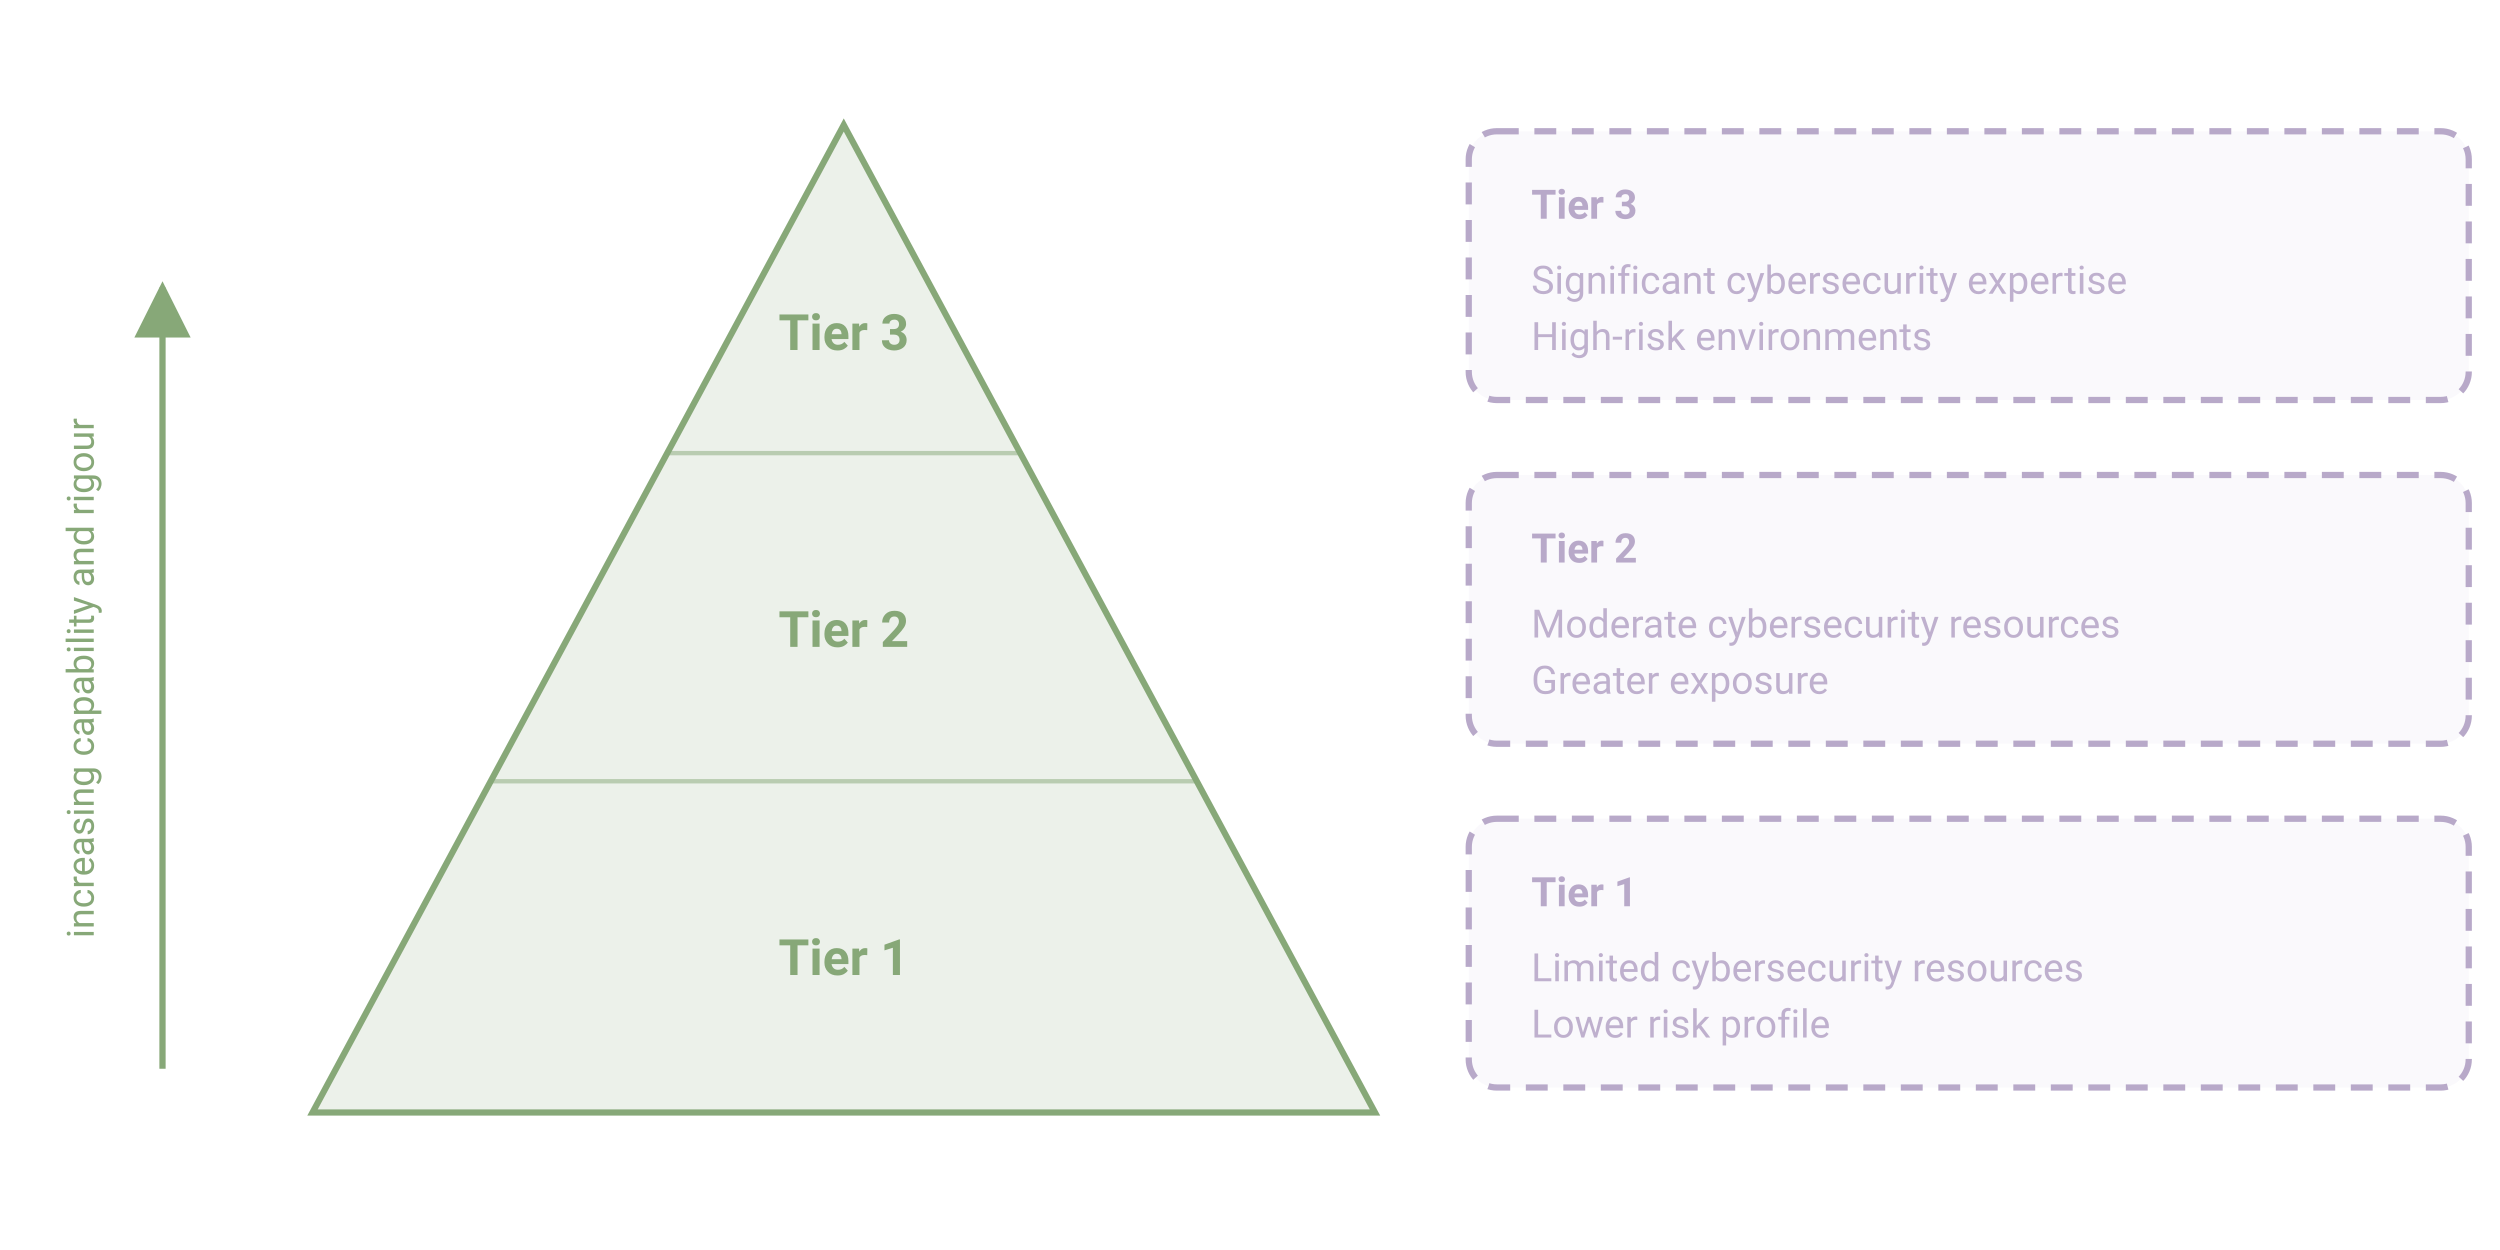
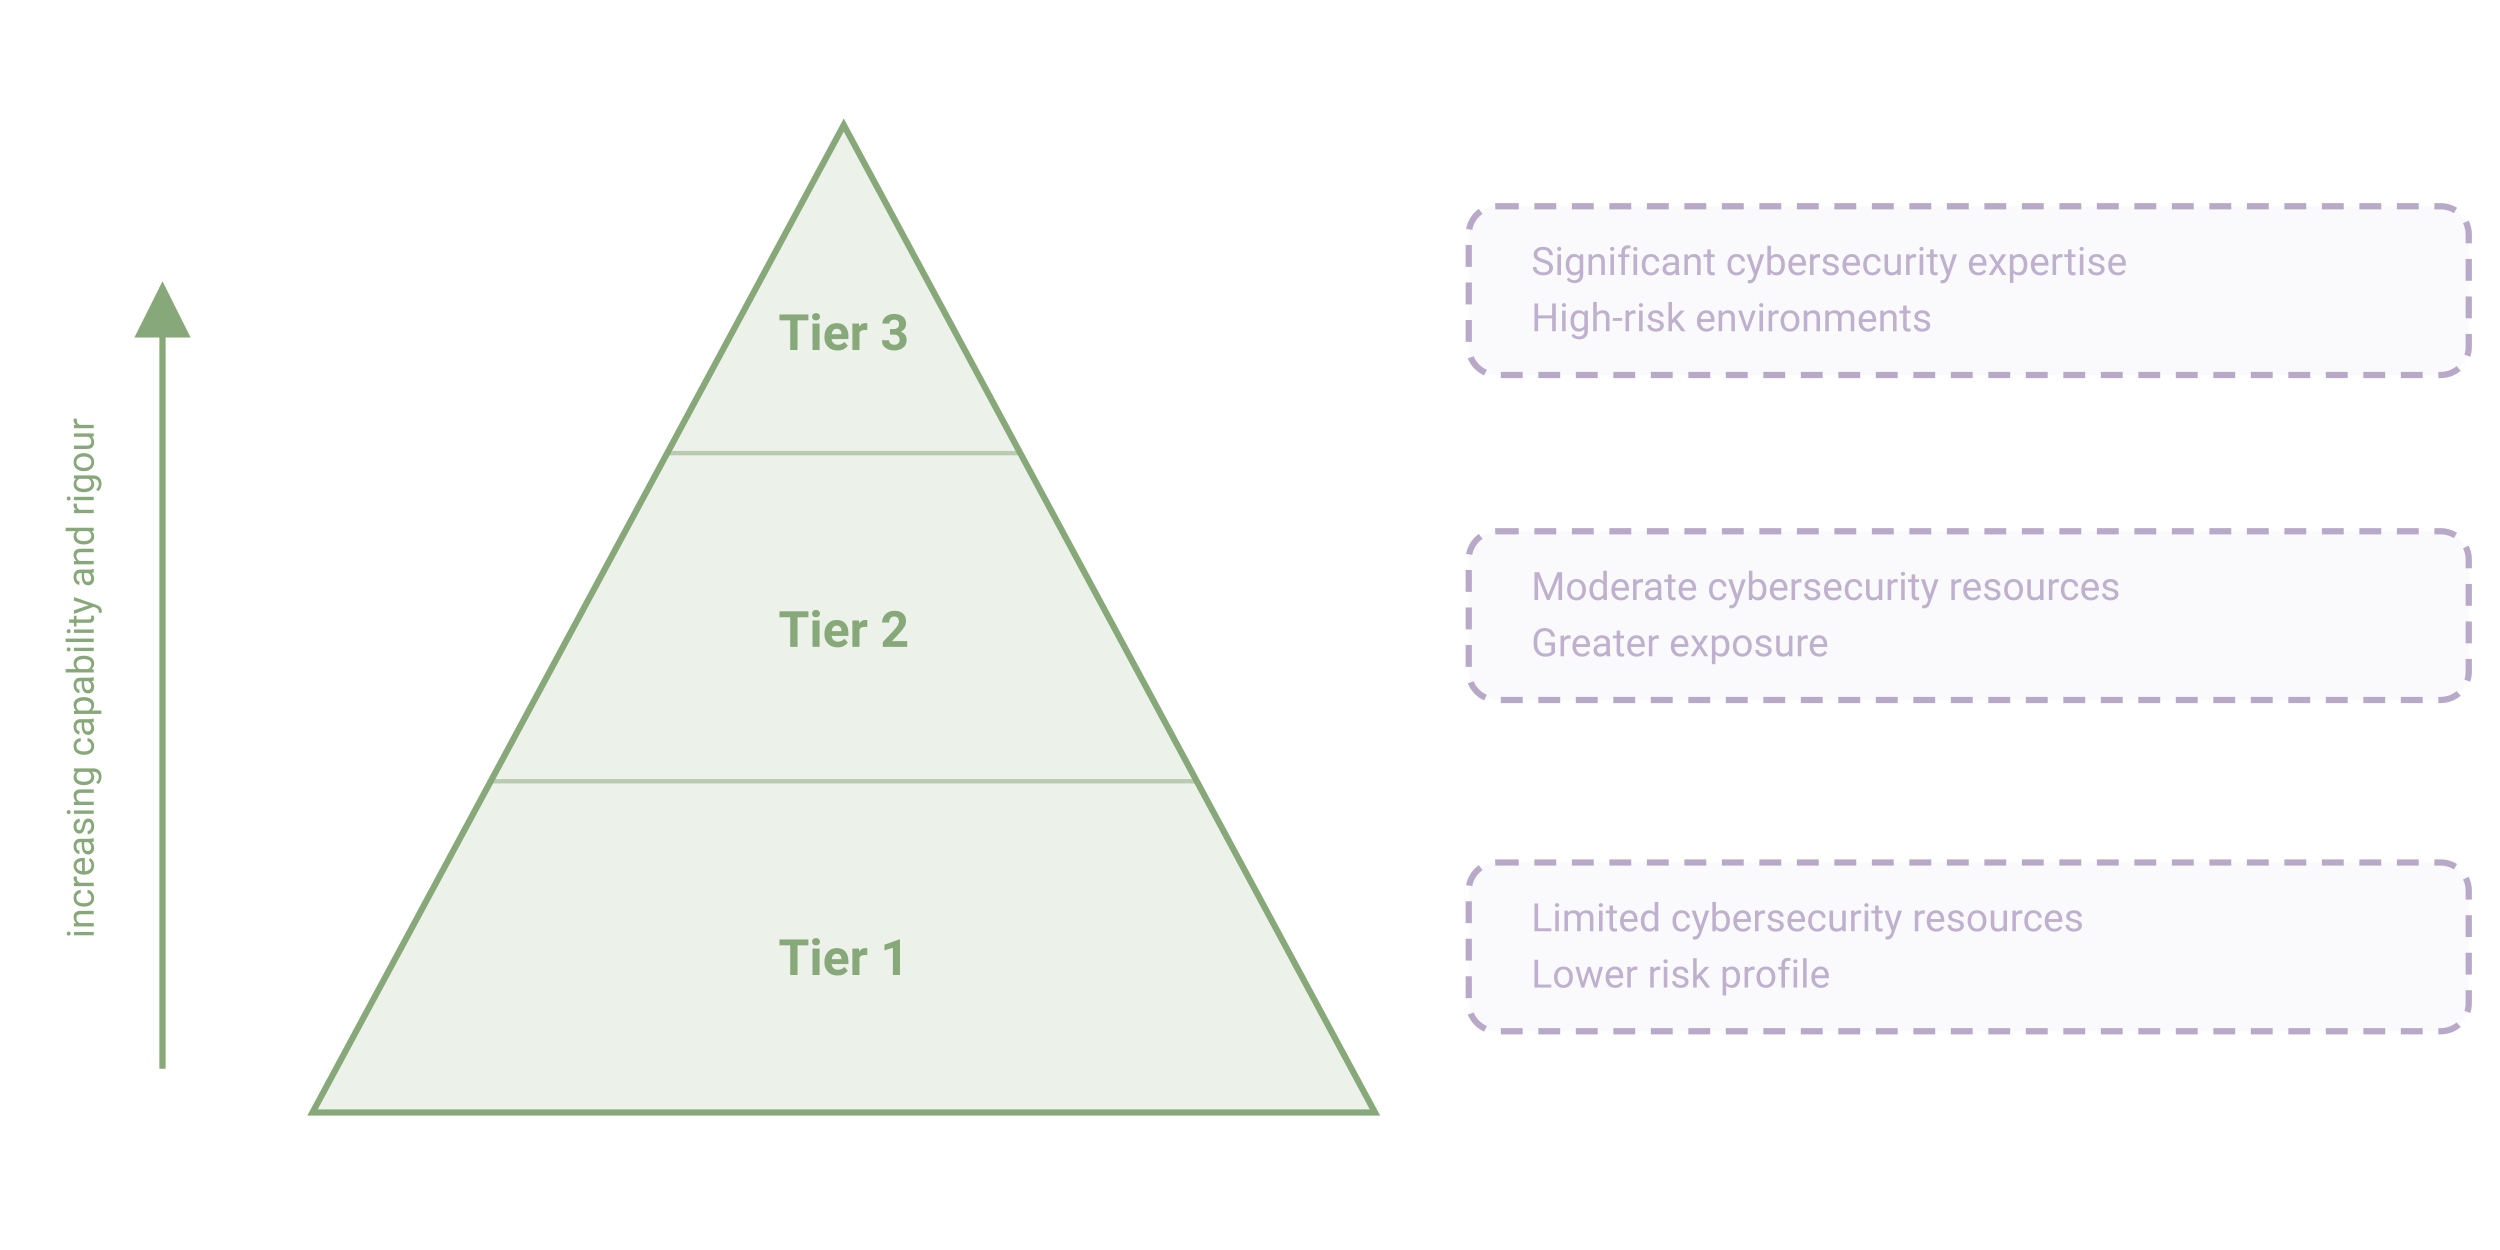
<svg xmlns="http://www.w3.org/2000/svg" width="800" height="400" viewBox="0 0 800 400" role="img" aria-labelledby="t d">
  <defs>
    <marker id="as" markerWidth="9" markerHeight="9" refX="8" refY="4.5" orient="auto">
      <path d="M0,0 L9,4.5 L0,9 Z" fill="#87A878" />
    </marker>
    <marker id="al" markerWidth="9" markerHeight="9" refX="8" refY="4.5" orient="auto">
      <path d="M0,0 L9,4.5 L0,9 Z" fill="#B8A9C9" />
    </marker>
  </defs>
  <style>
 text{font-family:'Segoe UI',system-ui,-apple-system,Roboto,Arial,sans-serif}
 .dev{fill:#87A878;fill-opacity:.18;stroke:#87A878;stroke-width:2}
 .host{fill:#B8A9C9;fill-opacity:.18;stroke:#B8A9C9;stroke-width:2}
 .dim{fill:#B8A9C9;fill-opacity:.07;stroke:#B8A9C9;stroke-width:2;stroke-dasharray:7 5}
 .ext{fill:#B8A9C9;fill-opacity:.07;stroke:#B8A9C9;stroke-width:2;stroke-dasharray:7 5}
 .chip{fill:#87A878;fill-opacity:.12;stroke:none}
 .chipl{fill:#B8A9C9;fill-opacity:.12;stroke:none}
 .nd{font-size:16px;font-weight:600;fill:#87A878}
 .nh{font-size:16px;font-weight:600;fill:#B8A9C9}
 .el{font-size:12px;fill:#87A878}
 .elh{font-size:12px;fill:#B8A9C9}
 .note{font-size:12.5px;fill:#B8A9C9}
 .nt{font-size:13px;font-weight:600;fill:#B8A9C9}
</style>
  <path d="M270 40 L440 356 L100 356 Z" fill="#87A878" fill-opacity=".16" stroke="#87A878" stroke-width="2" />
  <g stroke="#87A878" stroke-width="1.4" stroke-opacity=".5">
    <line x1="157" y1="250" x2="383" y2="250" />
    <line x1="213" y1="145" x2="327" y2="145" />
  </g>
  <g class="nd" font-size="15" text-anchor="middle">
    <text x="270" y="112">Tier 3</text>
    <text x="270" y="207">Tier 2</text>
    <text x="270" y="312">Tier 1</text>
  </g>
  <line x1="52" y1="342" x2="52" y2="92" stroke="#87A878" stroke-width="2" marker-end="url(#as)" />
  <text class="el" x="30" y="217" text-anchor="middle" transform="rotate(-90 30 217)">increasing capability and rigour</text>
  <g>
-     <rect class="dim" x="470" y="42" width="320" height="86" rx="9" />
-     <text class="nt" x="490" y="70" font-size="14.5">Tier 3</text>
-     <text class="note" x="490" y="94" fill-opacity=".9">Significant cybersecurity expertise</text>
-     <text class="note" x="490" y="112" fill-opacity=".9">High-risk environments</text>
-     <rect class="dim" x="470" y="152" width="320" height="86" rx="9" />
-     <text class="nt" x="490" y="180" font-size="14.5">Tier 2</text>
-     <text class="note" x="490" y="204" fill-opacity=".9">Moderate cybersecurity resources</text>
-     <text class="note" x="490" y="222" fill-opacity=".9">Greater exposure</text>
-     <rect class="dim" x="470" y="262" width="320" height="86" rx="9" />
-     <text class="nt" x="490" y="290" font-size="14.5">Tier 1</text>
-     <text class="note" x="490" y="314" fill-opacity=".9">Limited cybersecurity resources</text>
-     <text class="note" x="490" y="332" fill-opacity=".9">Lower risk profile</text>
+     <rect class="dim" x="470" y="66" width="320" height="54" rx="9" />
+     <text class="note" x="490" y="88" fill-opacity=".9">Significant cybersecurity expertise</text>
+     <text class="note" x="490" y="106" fill-opacity=".9">High-risk environments</text>
+     <rect class="dim" x="470" y="170" width="320" height="54" rx="9" />
+     <text class="note" x="490" y="192" fill-opacity=".9">Moderate cybersecurity resources</text>
+     <text class="note" x="490" y="210" fill-opacity=".9">Greater exposure</text>
+     <rect class="dim" x="470" y="276" width="320" height="54" rx="9" />
+     <text class="note" x="490" y="298" fill-opacity=".9">Limited cybersecurity resources</text>
+     <text class="note" x="490" y="316" fill-opacity=".9">Lower risk profile</text>
  </g>
</svg>
